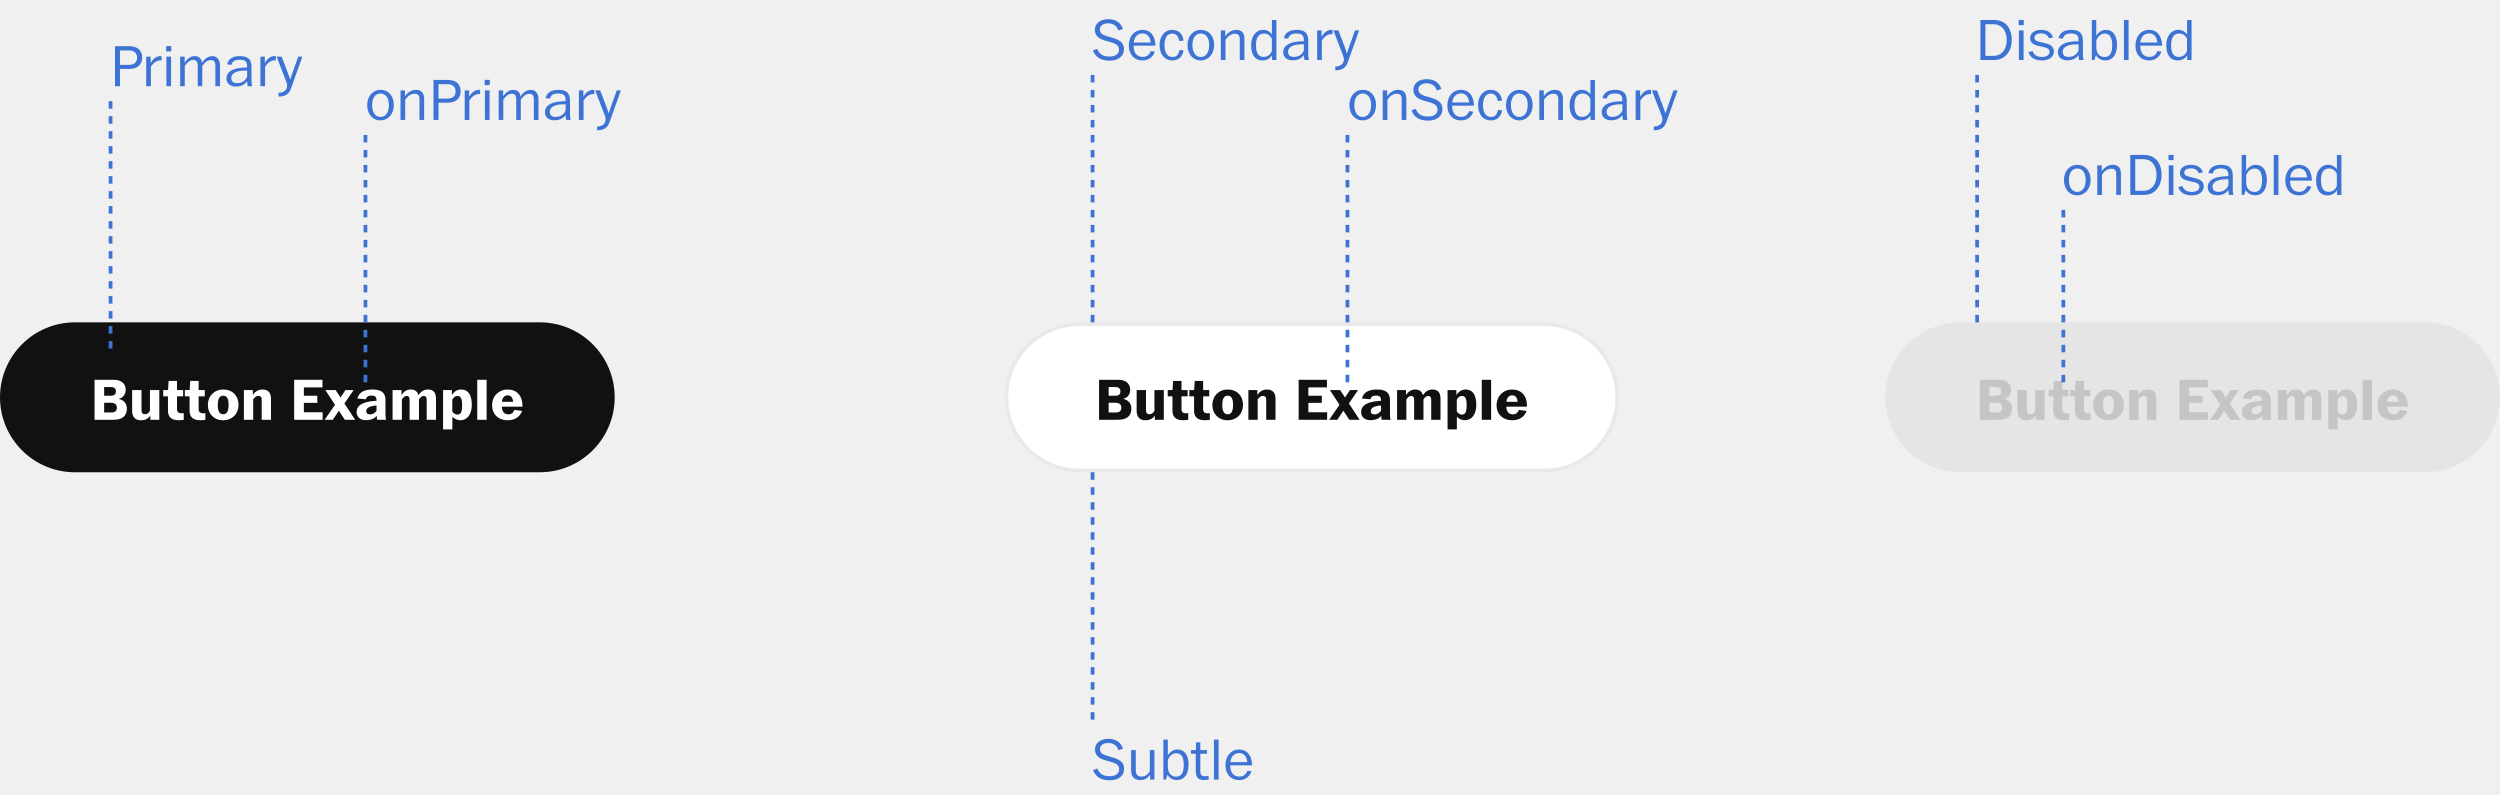
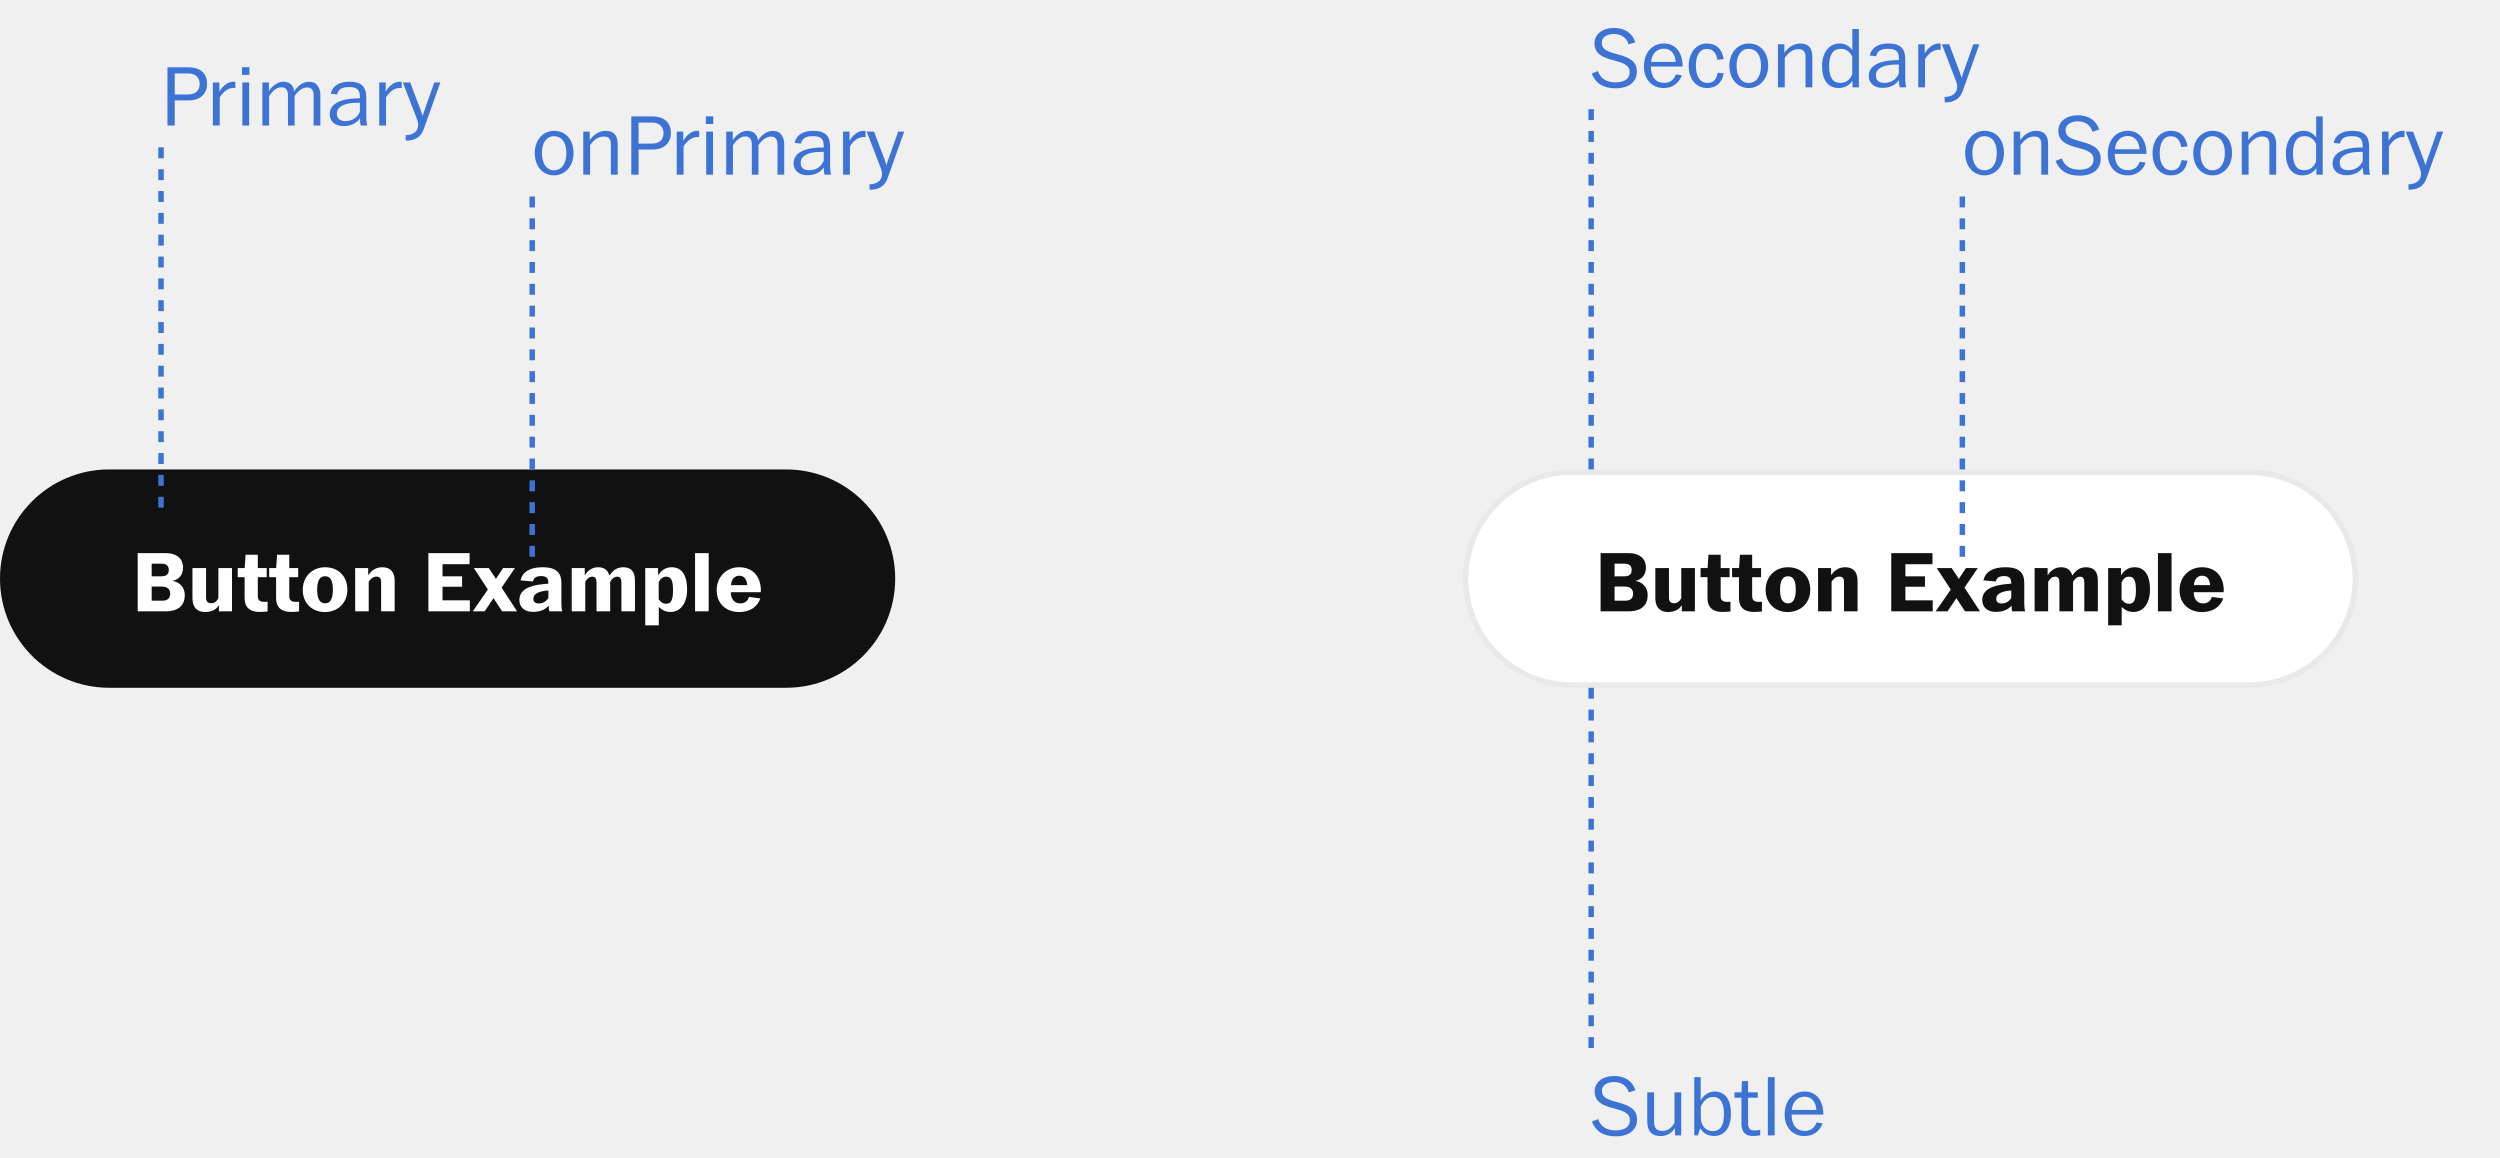
- <svg xmlns="http://www.w3.org/2000/svg" width="667" height="212" viewBox="0 0 667 212" fill="none">
-   <rect y="86" width="164" height="40" rx="20" fill="#111111" />
-   <path d="M25.228 112H30.252C32.844 112 33.852 110.784 33.852 109.008C33.852 107.584 32.908 106.624 31.612 106.432C32.924 106.112 33.532 105.2 33.532 103.936C33.532 102.464 32.476 101.328 30.348 101.328H25.228V112ZM27.788 103.264H29.564C30.492 103.264 30.924 103.68 30.924 104.416C30.924 105.216 30.46 105.584 29.532 105.584H27.788V103.264ZM27.788 107.456H29.612C30.7 107.456 31.18 107.984 31.18 108.752C31.18 109.52 30.78 110.048 29.74 110.048H27.788V107.456ZM37.576 112.128C38.712 112.128 39.576 111.712 40.12 110.864L40.104 112H42.504V104.064H40.008V109.584C39.752 110.112 39.32 110.512 38.728 110.512C38.072 110.512 37.752 110.224 37.752 109.472V104.064H35.256V109.6C35.256 111.36 36.216 112.128 37.576 112.128ZM47.581 112.112C48.077 112.112 48.637 112.064 49.021 112.016V110.24C48.685 110.272 48.381 110.272 48.077 110.24C47.485 110.16 47.229 109.808 47.229 109.184V105.744H48.861V104.064H47.229V101.632H44.989L44.829 104.064H43.549V105.744H44.813V109.584C44.813 111.264 45.773 112.112 47.581 112.112ZM53.347 112.112C53.843 112.112 54.403 112.064 54.787 112.016V110.24C54.451 110.272 54.147 110.272 53.843 110.24C53.251 110.16 52.995 109.808 52.995 109.184V105.744H54.627V104.064H52.995V101.632H50.755L50.595 104.064H49.315V105.744H50.579V109.584C50.579 111.264 51.539 112.112 53.347 112.112ZM59.496 112.128C61.976 112.128 63.64 110.368 63.64 108.048C63.64 105.584 62.008 103.92 59.544 103.92C57.192 103.92 55.464 105.632 55.464 108.096C55.464 110.416 57.128 112.128 59.496 112.128ZM59.576 110.528C58.584 110.528 58.104 109.744 58.104 108.016C58.104 106.336 58.616 105.568 59.56 105.568C60.536 105.568 60.984 106.352 60.984 108.016C60.984 109.76 60.488 110.528 59.576 110.528ZM67.549 112V106.56C67.869 106.08 68.301 105.632 68.957 105.632C69.565 105.632 69.821 106 69.821 106.496V112H72.301V106.416C72.301 104.896 71.645 103.92 70.013 103.92C68.669 103.92 67.917 104.72 67.453 105.376V104.064H65.069V112H67.549ZM86.078 112V109.984H81.07V107.488H84.654V105.584H81.07V103.36H86.03V101.328H78.478V112H86.078ZM88.788 112L90.132 110L90.42 109.584L90.676 110L92.004 112H94.74L91.892 107.648L94.34 104.064H92.164L91.092 105.696L90.852 106.064L90.628 105.696L89.54 104.064H86.804L89.38 108L86.612 112H88.788ZM97.598 112.096C99.006 112.096 99.838 111.68 100.526 110.976C100.526 111.424 100.558 111.84 100.654 112H103.022C102.878 111.696 102.846 110.912 102.846 110.448V106.784C102.846 105.072 102.078 103.92 99.406 103.92C97.07 103.92 95.742 104.736 95.358 106.32L97.63 106.528C97.79 105.856 98.238 105.536 99.166 105.536C100.03 105.536 100.398 105.92 100.446 106.544C100.446 106.608 100.462 106.848 100.462 106.928C100.126 106.944 99.806 106.976 99.502 107.008C96.734 107.28 95.15 108.16 95.15 109.92C95.15 111.264 96.126 112.096 97.598 112.096ZM98.718 110.56C98.094 110.56 97.71 110.288 97.71 109.696C97.71 108.944 98.398 108.48 99.614 108.272C99.87 108.224 100.158 108.192 100.462 108.176V109.568C100.126 110.08 99.534 110.56 98.718 110.56ZM107.221 112V106.592C107.557 106.048 107.909 105.648 108.517 105.648C109.077 105.648 109.285 106.032 109.285 106.768V112H111.781V106.592C112.037 106.16 112.437 105.648 113.061 105.648C113.637 105.648 113.845 106.016 113.845 106.768V112H116.325V106.4C116.325 105.92 116.277 105.472 116.133 105.12C115.845 104.336 115.205 103.92 114.133 103.92C112.837 103.92 112.117 104.752 111.637 105.44C111.365 104.4 110.645 103.92 109.573 103.92C108.309 103.92 107.573 104.72 107.125 105.392V104.064H104.741V112H107.221ZM122.85 112.112C124.578 112.112 125.874 110.656 125.874 108.016C125.874 105.168 124.77 103.92 123.058 103.92C121.714 103.92 121.058 104.688 120.562 105.392V104.064H118.21V114.56H120.69V111.2C121.234 111.68 121.81 112.112 122.85 112.112ZM122.018 110.608C121.314 110.608 120.962 110.144 120.674 109.808V106.656C120.978 106.032 121.41 105.648 122.034 105.648C122.914 105.648 123.298 106.24 123.298 108.128C123.298 110.096 122.85 110.608 122.018 110.608ZM129.831 112V101.328H127.335V112H129.831ZM135.405 112.128C137.453 112.128 138.765 111.136 139.293 109.632L137.229 109.36C136.941 110.144 136.429 110.544 135.629 110.544C134.653 110.544 133.917 109.92 133.885 108.496H139.373C139.389 108.32 139.389 108.192 139.389 108.016C139.325 105.552 137.869 103.92 135.389 103.92C133.181 103.92 131.293 105.584 131.293 108.144C131.293 110.56 133.021 112.128 135.405 112.128ZM133.917 107.2C133.981 106.112 134.621 105.472 135.421 105.472C136.349 105.472 136.813 106.128 136.893 107.2H133.917Z" fill="white" />
-   <rect x="268.5" y="86.5" width="163" height="39" rx="19.5" fill="white" />
+ <svg xmlns="http://www.w3.org/2000/svg" width="458" height="212" viewBox="0 0 458 212" fill="none">
+   <path d="M144 86H20C8.954 86 0 94.954 0 106C0 117.046 8.954 126 20 126H144C155.046 126 164 117.046 164 106C164 94.954 155.046 86 144 86Z" fill="#111111" />
+   <path d="M25.228 112H30.252C32.844 112 33.852 110.784 33.852 109.008C33.852 107.584 32.908 106.624 31.612 106.432C32.924 106.112 33.532 105.2 33.532 103.936C33.532 102.464 32.476 101.328 30.348 101.328H25.228V112ZM27.788 103.264H29.564C30.492 103.264 30.924 103.68 30.924 104.416C30.924 105.216 30.46 105.584 29.532 105.584H27.788V103.264ZM27.788 107.456H29.612C30.7 107.456 31.18 107.984 31.18 108.752C31.18 109.52 30.78 110.048 29.74 110.048H27.788V107.456ZM37.576 112.128C38.712 112.128 39.576 111.712 40.12 110.864L40.104 112H42.504V104.064H40.008V109.584C39.752 110.112 39.32 110.512 38.728 110.512C38.072 110.512 37.752 110.224 37.752 109.472V104.064H35.256V109.6C35.256 111.36 36.216 112.128 37.576 112.128ZM47.581 112.112C48.077 112.112 48.637 112.064 49.021 112.016V110.24C48.685 110.272 48.381 110.272 48.077 110.24C47.485 110.16 47.229 109.808 47.229 109.184V105.744H48.861V104.064H47.229V101.632H44.989L44.829 104.064H43.549V105.744H44.813V109.584C44.813 111.264 45.773 112.112 47.581 112.112ZM53.347 112.112C53.843 112.112 54.403 112.064 54.787 112.016V110.24C54.451 110.272 54.147 110.272 53.843 110.24C53.251 110.16 52.995 109.808 52.995 109.184V105.744H54.627V104.064H52.995V101.632H50.755L50.595 104.064H49.315V105.744H50.579V109.584C50.579 111.264 51.539 112.112 53.347 112.112ZM59.496 112.128C61.976 112.128 63.64 110.368 63.64 108.048C63.64 105.584 62.008 103.92 59.544 103.92C57.192 103.92 55.464 105.632 55.464 108.096C55.464 110.416 57.128 112.128 59.496 112.128ZM59.576 110.528C58.584 110.528 58.104 109.744 58.104 108.016C58.104 106.336 58.616 105.568 59.56 105.568C60.536 105.568 60.984 106.352 60.984 108.016C60.984 109.76 60.488 110.528 59.576 110.528ZM67.549 112V106.56C67.869 106.08 68.301 105.632 68.957 105.632C69.565 105.632 69.821 106 69.821 106.496V112H72.301V106.416C72.301 104.896 71.645 103.92 70.013 103.92C68.669 103.92 67.917 104.72 67.453 105.376V104.064H65.069V112H67.549ZM86.078 112V109.984H81.07V107.488H84.654V105.584H81.07V103.36H86.03V101.328H78.478V112H86.078ZM88.787 112L90.132 110L90.419 109.584L90.675 110L92.004 112H94.74L91.891 107.648L94.34 104.064H92.163L91.091 105.696L90.852 106.064L90.627 105.696L89.54 104.064H86.803L89.379 108L86.612 112H88.787ZM97.598 112.096C99.006 112.096 99.838 111.68 100.526 110.976C100.526 111.424 100.558 111.84 100.654 112H103.022C102.878 111.696 102.846 110.912 102.846 110.448V106.784C102.846 105.072 102.078 103.92 99.406 103.92C97.07 103.92 95.742 104.736 95.358 106.32L97.63 106.528C97.79 105.856 98.238 105.536 99.166 105.536C100.03 105.536 100.398 105.92 100.446 106.544C100.446 106.608 100.462 106.848 100.462 106.928C100.126 106.944 99.806 106.976 99.502 107.008C96.734 107.28 95.15 108.16 95.15 109.92C95.15 111.264 96.126 112.096 97.598 112.096ZM98.718 110.56C98.094 110.56 97.71 110.288 97.71 109.696C97.71 108.944 98.398 108.48 99.614 108.272C99.87 108.224 100.158 108.192 100.462 108.176V109.568C100.126 110.08 99.534 110.56 98.718 110.56ZM107.221 112V106.592C107.557 106.048 107.909 105.648 108.517 105.648C109.077 105.648 109.285 106.032 109.285 106.768V112H111.781V106.592C112.037 106.16 112.437 105.648 113.061 105.648C113.637 105.648 113.845 106.016 113.845 106.768V112H116.325V106.4C116.325 105.92 116.277 105.472 116.133 105.12C115.845 104.336 115.205 103.92 114.133 103.92C112.837 103.92 112.117 104.752 111.637 105.44C111.365 104.4 110.645 103.92 109.573 103.92C108.309 103.92 107.573 104.72 107.125 105.392V104.064H104.741V112H107.221ZM122.85 112.112C124.578 112.112 125.874 110.656 125.874 108.016C125.874 105.168 124.77 103.92 123.058 103.92C121.714 103.92 121.058 104.688 120.562 105.392V104.064H118.21V114.56H120.69V111.2C121.234 111.68 121.81 112.112 122.85 112.112ZM122.018 110.608C121.314 110.608 120.962 110.144 120.674 109.808V106.656C120.978 106.032 121.41 105.648 122.034 105.648C122.914 105.648 123.298 106.24 123.298 108.128C123.298 110.096 122.85 110.608 122.018 110.608ZM129.831 112V101.328H127.335V112H129.831ZM135.405 112.128C137.453 112.128 138.765 111.136 139.293 109.632L137.229 109.36C136.941 110.144 136.429 110.544 135.629 110.544C134.653 110.544 133.917 109.92 133.885 108.496H139.373C139.389 108.32 139.389 108.192 139.389 108.016C139.325 105.552 137.869 103.92 135.389 103.92C133.181 103.92 131.293 105.584 131.293 108.144C131.293 110.56 133.021 112.128 135.405 112.128ZM133.917 107.2C133.981 106.112 134.621 105.472 135.421 105.472C136.349 105.472 136.813 106.128 136.893 107.2H133.917Z" fill="white" />
+   <path d="M412 86.5H288C277.23 86.5 268.5 95.23 268.5 106C268.5 116.77 277.23 125.5 288 125.5H412C422.77 125.5 431.5 116.77 431.5 106C431.5 95.23 422.77 86.5 412 86.5Z" fill="white" />
  <path d="M293.228 112H298.252C300.844 112 301.852 110.784 301.852 109.008C301.852 107.584 300.908 106.624 299.612 106.432C300.924 106.112 301.532 105.2 301.532 103.936C301.532 102.464 300.476 101.328 298.348 101.328H293.228V112ZM295.788 103.264H297.564C298.492 103.264 298.924 103.68 298.924 104.416C298.924 105.216 298.46 105.584 297.532 105.584H295.788V103.264ZM295.788 107.456H297.612C298.7 107.456 299.18 107.984 299.18 108.752C299.18 109.52 298.78 110.048 297.74 110.048H295.788V107.456ZM305.576 112.128C306.712 112.128 307.576 111.712 308.12 110.864L308.104 112H310.504V104.064H308.008V109.584C307.752 110.112 307.32 110.512 306.728 110.512C306.072 110.512 305.752 110.224 305.752 109.472V104.064H303.256V109.6C303.256 111.36 304.216 112.128 305.576 112.128ZM315.581 112.112C316.077 112.112 316.637 112.064 317.021 112.016V110.24C316.685 110.272 316.381 110.272 316.077 110.24C315.485 110.16 315.229 109.808 315.229 109.184V105.744H316.861V104.064H315.229V101.632H312.989L312.829 104.064H311.549V105.744H312.813V109.584C312.813 111.264 313.773 112.112 315.581 112.112ZM321.347 112.112C321.843 112.112 322.403 112.064 322.787 112.016V110.24C322.451 110.272 322.147 110.272 321.843 110.24C321.251 110.16 320.995 109.808 320.995 109.184V105.744H322.627V104.064H320.995V101.632H318.755L318.595 104.064H317.315V105.744H318.579V109.584C318.579 111.264 319.539 112.112 321.347 112.112ZM327.496 112.128C329.976 112.128 331.64 110.368 331.64 108.048C331.64 105.584 330.008 103.92 327.544 103.92C325.192 103.92 323.464 105.632 323.464 108.096C323.464 110.416 325.128 112.128 327.496 112.128ZM327.576 110.528C326.584 110.528 326.104 109.744 326.104 108.016C326.104 106.336 326.616 105.568 327.56 105.568C328.536 105.568 328.984 106.352 328.984 108.016C328.984 109.76 328.488 110.528 327.576 110.528ZM335.549 112V106.56C335.869 106.08 336.301 105.632 336.957 105.632C337.565 105.632 337.821 106 337.821 106.496V112H340.301V106.416C340.301 104.896 339.645 103.92 338.013 103.92C336.669 103.92 335.917 104.72 335.453 105.376V104.064H333.069V112H335.549ZM354.078 112V109.984H349.07V107.488H352.654V105.584H349.07V103.36H354.03V101.328H346.478V112H354.078ZM356.788 112L358.132 110L358.42 109.584L358.676 110L360.004 112H362.74L359.892 107.648L362.34 104.064H360.164L359.092 105.696L358.852 106.064L358.628 105.696L357.54 104.064H354.804L357.38 108L354.612 112H356.788ZM365.598 112.096C367.006 112.096 367.838 111.68 368.526 110.976C368.526 111.424 368.558 111.84 368.654 112H371.022C370.878 111.696 370.846 110.912 370.846 110.448V106.784C370.846 105.072 370.078 103.92 367.406 103.92C365.07 103.92 363.742 104.736 363.358 106.32L365.63 106.528C365.79 105.856 366.238 105.536 367.166 105.536C368.03 105.536 368.398 105.92 368.446 106.544C368.446 106.608 368.462 106.848 368.462 106.928C368.126 106.944 367.806 106.976 367.502 107.008C364.734 107.28 363.15 108.16 363.15 109.92C363.15 111.264 364.126 112.096 365.598 112.096ZM366.718 110.56C366.094 110.56 365.71 110.288 365.71 109.696C365.71 108.944 366.398 108.48 367.614 108.272C367.87 108.224 368.158 108.192 368.462 108.176V109.568C368.126 110.08 367.534 110.56 366.718 110.56ZM375.221 112V106.592C375.557 106.048 375.909 105.648 376.517 105.648C377.077 105.648 377.285 106.032 377.285 106.768V112H379.781V106.592C380.037 106.16 380.437 105.648 381.061 105.648C381.637 105.648 381.845 106.016 381.845 106.768V112H384.325V106.4C384.325 105.92 384.277 105.472 384.133 105.12C383.845 104.336 383.205 103.92 382.133 103.92C380.837 103.92 380.117 104.752 379.637 105.44C379.365 104.4 378.645 103.92 377.573 103.92C376.309 103.92 375.573 104.72 375.125 105.392V104.064H372.741V112H375.221ZM390.85 112.112C392.578 112.112 393.874 110.656 393.874 108.016C393.874 105.168 392.77 103.92 391.058 103.92C389.714 103.92 389.058 104.688 388.562 105.392V104.064H386.21V114.56H388.69V111.2C389.234 111.68 389.81 112.112 390.85 112.112ZM390.018 110.608C389.314 110.608 388.962 110.144 388.674 109.808V106.656C388.978 106.032 389.41 105.648 390.034 105.648C390.914 105.648 391.298 106.24 391.298 108.128C391.298 110.096 390.85 110.608 390.018 110.608ZM397.831 112V101.328H395.335V112H397.831ZM403.405 112.128C405.453 112.128 406.765 111.136 407.293 109.632L405.229 109.36C404.941 110.144 404.429 110.544 403.629 110.544C402.653 110.544 401.917 109.92 401.885 108.496H407.373C407.389 108.32 407.389 108.192 407.389 108.016C407.325 105.552 405.869 103.92 403.389 103.92C401.181 103.92 399.293 105.584 399.293 108.144C399.293 110.56 401.021 112.128 403.405 112.128ZM401.917 107.2C401.981 106.112 402.621 105.472 403.421 105.472C404.349 105.472 404.813 106.128 404.893 107.2H401.917Z" fill="#111111" />
-   <rect x="268.5" y="86.5" width="163" height="39" rx="19.5" stroke="#E9E9E9" />
-   <rect x="503" y="86" width="164" height="40" rx="20" fill="black" fill-opacity="0.05" />
-   <path d="M528.228 112H533.252C535.844 112 536.852 110.784 536.852 109.008C536.852 107.584 535.908 106.624 534.612 106.432C535.924 106.112 536.532 105.2 536.532 103.936C536.532 102.464 535.476 101.328 533.348 101.328H528.228V112ZM530.788 103.264H532.564C533.492 103.264 533.924 103.68 533.924 104.416C533.924 105.216 533.46 105.584 532.532 105.584H530.788V103.264ZM530.788 107.456H532.612C533.7 107.456 534.18 107.984 534.18 108.752C534.18 109.52 533.78 110.048 532.74 110.048H530.788V107.456ZM540.576 112.128C541.712 112.128 542.576 111.712 543.12 110.864L543.104 112H545.504V104.064H543.008V109.584C542.752 110.112 542.32 110.512 541.728 110.512C541.072 110.512 540.752 110.224 540.752 109.472V104.064H538.256V109.6C538.256 111.36 539.216 112.128 540.576 112.128ZM550.581 112.112C551.077 112.112 551.637 112.064 552.021 112.016V110.24C551.685 110.272 551.381 110.272 551.077 110.24C550.485 110.16 550.229 109.808 550.229 109.184V105.744H551.861V104.064H550.229V101.632H547.989L547.829 104.064H546.549V105.744H547.813V109.584C547.813 111.264 548.773 112.112 550.581 112.112ZM556.347 112.112C556.843 112.112 557.403 112.064 557.787 112.016V110.24C557.451 110.272 557.147 110.272 556.843 110.24C556.251 110.16 555.995 109.808 555.995 109.184V105.744H557.627V104.064H555.995V101.632H553.755L553.595 104.064H552.315V105.744H553.579V109.584C553.579 111.264 554.539 112.112 556.347 112.112ZM562.496 112.128C564.976 112.128 566.64 110.368 566.64 108.048C566.64 105.584 565.008 103.92 562.544 103.92C560.192 103.92 558.464 105.632 558.464 108.096C558.464 110.416 560.128 112.128 562.496 112.128ZM562.576 110.528C561.584 110.528 561.104 109.744 561.104 108.016C561.104 106.336 561.616 105.568 562.56 105.568C563.536 105.568 563.984 106.352 563.984 108.016C563.984 109.76 563.488 110.528 562.576 110.528ZM570.549 112V106.56C570.869 106.08 571.301 105.632 571.957 105.632C572.565 105.632 572.821 106 572.821 106.496V112H575.301V106.416C575.301 104.896 574.645 103.92 573.013 103.92C571.669 103.92 570.917 104.72 570.453 105.376V104.064H568.069V112H570.549ZM589.078 112V109.984H584.07V107.488H587.654V105.584H584.07V103.36H589.03V101.328H581.478V112H589.078ZM591.788 112L593.132 110L593.42 109.584L593.676 110L595.004 112H597.74L594.892 107.648L597.34 104.064H595.164L594.092 105.696L593.852 106.064L593.628 105.696L592.54 104.064H589.804L592.38 108L589.612 112H591.788ZM600.598 112.096C602.006 112.096 602.838 111.68 603.526 110.976C603.526 111.424 603.558 111.84 603.654 112H606.022C605.878 111.696 605.846 110.912 605.846 110.448V106.784C605.846 105.072 605.078 103.92 602.406 103.92C600.07 103.92 598.742 104.736 598.358 106.32L600.63 106.528C600.79 105.856 601.238 105.536 602.166 105.536C603.03 105.536 603.398 105.92 603.446 106.544C603.446 106.608 603.462 106.848 603.462 106.928C603.126 106.944 602.806 106.976 602.502 107.008C599.734 107.28 598.15 108.16 598.15 109.92C598.15 111.264 599.126 112.096 600.598 112.096ZM601.718 110.56C601.094 110.56 600.71 110.288 600.71 109.696C600.71 108.944 601.398 108.48 602.614 108.272C602.87 108.224 603.158 108.192 603.462 108.176V109.568C603.126 110.08 602.534 110.56 601.718 110.56ZM610.221 112V106.592C610.557 106.048 610.909 105.648 611.517 105.648C612.077 105.648 612.285 106.032 612.285 106.768V112H614.781V106.592C615.037 106.16 615.437 105.648 616.061 105.648C616.637 105.648 616.845 106.016 616.845 106.768V112H619.325V106.4C619.325 105.92 619.277 105.472 619.133 105.12C618.845 104.336 618.205 103.92 617.133 103.92C615.837 103.92 615.117 104.752 614.637 105.44C614.365 104.4 613.645 103.92 612.573 103.92C611.309 103.92 610.573 104.72 610.125 105.392V104.064H607.741V112H610.221ZM625.85 112.112C627.578 112.112 628.874 110.656 628.874 108.016C628.874 105.168 627.77 103.92 626.058 103.92C624.714 103.92 624.058 104.688 623.562 105.392V104.064H621.21V114.56H623.69V111.2C624.234 111.68 624.81 112.112 625.85 112.112ZM625.018 110.608C624.314 110.608 623.962 110.144 623.674 109.808V106.656C623.978 106.032 624.41 105.648 625.034 105.648C625.914 105.648 626.298 106.24 626.298 108.128C626.298 110.096 625.85 110.608 625.018 110.608ZM632.831 112V101.328H630.335V112H632.831ZM638.405 112.128C640.453 112.128 641.765 111.136 642.293 109.632L640.229 109.36C639.941 110.144 639.429 110.544 638.629 110.544C637.653 110.544 636.917 109.92 636.885 108.496H642.373C642.389 108.32 642.389 108.192 642.389 108.016C642.325 105.552 640.869 103.92 638.389 103.92C636.181 103.92 634.293 105.584 634.293 108.144C634.293 110.56 636.021 112.128 638.405 112.128ZM636.917 107.2C636.981 106.112 637.621 105.472 638.421 105.472C639.349 105.472 639.813 106.128 639.893 107.2H636.917Z" fill="#666666" fill-opacity="0.25" />
-   <path d="M32.008 23V18.392H34.6C36.648 18.392 37.928 17.208 37.928 15.368C37.928 13.48 36.776 12.328 34.456 12.328H30.68V23H32.008ZM32.008 13.464H34.568C35.784 13.464 36.584 14.216 36.584 15.416C36.584 16.6 35.784 17.304 34.472 17.304H32.008V13.464ZM40.253 23V17.848C40.909 16.744 41.837 16.104 42.765 16.104C42.861 16.104 43.021 16.104 43.117 16.12V14.984C42.989 14.968 42.893 14.968 42.749 14.968C41.629 14.968 40.701 15.88 40.189 16.808V15.112H39.005V23H40.253ZM45.692 13.72V12.312H44.332V13.72H45.692ZM45.644 23V15.112H44.396V23H45.644ZM49.299 23V17.592C50.019 16.584 50.675 15.992 51.587 15.992C52.355 15.992 52.755 16.52 52.755 17.464V23H53.971V17.608C54.467 16.824 55.283 16.024 56.259 16.024C57.027 16.024 57.459 16.456 57.459 17.48V23H58.691V17.4C58.691 16.76 58.531 16.248 58.291 15.88C57.971 15.288 57.427 14.984 56.611 14.984C55.363 14.984 54.435 15.88 53.891 16.744C53.795 15.624 53.059 14.968 51.907 14.968C50.771 14.968 49.731 15.912 49.267 16.696V15.112H48.067V23H49.299ZM62.924 23.096C64.396 23.096 65.324 22.536 65.948 21.672C65.932 22.072 65.996 22.728 66.092 23H67.276C67.148 22.504 67.1 21.96 67.1 21.464V17.88C67.1 15.896 66.236 14.968 63.996 14.968C62.124 14.968 60.892 15.736 60.604 17.176L61.756 17.304C62.012 16.296 62.684 15.944 63.964 15.944C65.292 15.944 65.804 16.408 65.9 17.272C65.932 17.464 65.932 17.736 65.932 18.008C65.308 18.024 64.78 18.024 64.14 18.104C61.98 18.36 60.412 19.208 60.412 20.92C60.412 22.36 61.532 23.096 62.924 23.096ZM63.292 22.184C62.236 22.184 61.708 21.704 61.708 20.792C61.708 19.8 62.588 19.112 64.3 18.888C64.796 18.824 65.372 18.824 65.932 18.824V20.456C65.596 21.272 64.796 22.184 63.292 22.184ZM70.721 23V17.848C71.377 16.744 72.305 16.104 73.233 16.104C73.329 16.104 73.489 16.104 73.585 16.12V14.984C73.457 14.968 73.361 14.968 73.217 14.968C72.097 14.968 71.169 15.88 70.657 16.808V15.112H69.473V23H70.721ZM74.333 25.768C76.269 25.768 77.181 24.952 77.661 23.56L80.669 15.112H79.565L77.741 20.264L77.421 21.272L77.101 20.264L75.149 15.112H73.805L76.397 21.848C77.069 23.608 76.061 24.76 74.301 24.76L74.333 25.768Z" fill="#3D73D5" />
-   <line x1="29.5" y1="27" x2="29.5" y2="93" stroke="#3D73D5" stroke-dasharray="2 2" />
+   <path d="M412 86.5H288C277.23 86.5 268.5 95.23 268.5 106C268.5 116.77 277.23 125.5 288 125.5H412C422.77 125.5 431.5 116.77 431.5 106C431.5 95.23 422.77 86.5 412 86.5Z" stroke="#E9E9E9" />
+   <path d="M32.008 23V18.392H34.6C36.648 18.392 37.928 17.208 37.928 15.368C37.928 13.48 36.776 12.328 34.456 12.328H30.68V23H32.008ZM32.008 13.464H34.568C35.784 13.464 36.584 14.216 36.584 15.416C36.584 16.6 35.784 17.304 34.472 17.304H32.008V13.464ZM40.253 23V17.848C40.909 16.744 41.837 16.104 42.765 16.104C42.861 16.104 43.021 16.104 43.117 16.12V14.984C42.989 14.968 42.893 14.968 42.749 14.968C41.629 14.968 40.701 15.88 40.189 16.808V15.112H39.005V23H40.253ZM45.692 13.72V12.312H44.332V13.72H45.692ZM45.644 23V15.112H44.396V23H45.644ZM49.299 23V17.592C50.019 16.584 50.675 15.992 51.587 15.992C52.355 15.992 52.755 16.52 52.755 17.464V23H53.971V17.608C54.467 16.824 55.283 16.024 56.259 16.024C57.027 16.024 57.459 16.456 57.459 17.48V23H58.691V17.4C58.691 16.76 58.531 16.248 58.291 15.88C57.971 15.288 57.427 14.984 56.611 14.984C55.363 14.984 54.435 15.88 53.891 16.744C53.795 15.624 53.059 14.968 51.907 14.968C50.771 14.968 49.731 15.912 49.267 16.696V15.112H48.067V23H49.299ZM62.924 23.096C64.396 23.096 65.324 22.536 65.948 21.672C65.932 22.072 65.996 22.728 66.092 23H67.276C67.148 22.504 67.1 21.96 67.1 21.464V17.88C67.1 15.896 66.236 14.968 63.996 14.968C62.124 14.968 60.892 15.736 60.604 17.176L61.756 17.304C62.012 16.296 62.684 15.944 63.964 15.944C65.292 15.944 65.804 16.408 65.9 17.272C65.932 17.464 65.932 17.736 65.932 18.008C65.308 18.024 64.78 18.024 64.14 18.104C61.98 18.36 60.412 19.208 60.412 20.92C60.412 22.36 61.532 23.096 62.924 23.096ZM63.292 22.184C62.236 22.184 61.708 21.704 61.708 20.792C61.708 19.8 62.588 19.112 64.3 18.888C64.796 18.824 65.372 18.824 65.932 18.824V20.456C65.596 21.272 64.796 22.184 63.292 22.184ZM70.722 23V17.848C71.377 16.744 72.305 16.104 73.234 16.104C73.329 16.104 73.49 16.104 73.585 16.12V14.984C73.457 14.968 73.362 14.968 73.218 14.968C72.097 14.968 71.169 15.88 70.657 16.808V15.112H69.474V23H70.722ZM74.334 25.768C76.269 25.768 77.181 24.952 77.662 23.56L80.669 15.112H79.566L77.742 20.264L77.421 21.272L77.102 20.264L75.15 15.112H73.805L76.397 21.848C77.07 23.608 76.061 24.76 74.302 24.76L74.334 25.768Z" fill="#3D73D5" />
+   <path d="M29.5 27V93" stroke="#3D73D5" stroke-dasharray="2 2" />
  <path d="M295.998 16.176C298.43 16.176 299.87 14.992 299.87 13.104C299.87 11.312 298.654 10.56 296.414 9.968C294.222 9.392 293.438 8.992 293.438 7.808C293.438 6.896 294.318 6.224 295.662 6.224C297.006 6.224 298.03 6.928 298.35 8.128L299.582 7.744C299.07 6.08 297.678 5.12 295.678 5.12C293.614 5.12 292.11 6.224 292.11 7.952C292.11 9.84 293.598 10.544 295.566 11.04C297.326 11.504 298.558 11.888 298.558 13.216C298.558 14.432 297.582 15.088 296.014 15.088C294.142 15.088 293.23 14.32 292.734 13.024L291.598 13.472C292.302 15.248 293.678 16.176 295.998 16.176ZM304.786 16.128C306.355 16.128 307.571 15.312 308.115 13.792L307.027 13.632C306.579 14.8 305.763 15.184 304.899 15.184C303.363 15.184 302.467 14.176 302.435 12.192H308.259C308.243 12.016 308.259 11.84 308.243 11.664C308.083 9.472 306.883 7.968 304.819 7.968C302.787 7.968 301.171 9.52 301.171 12.192C301.171 14.544 302.627 16.128 304.786 16.128ZM302.483 11.344C302.579 9.856 303.555 8.912 304.819 8.912C306.083 8.912 306.867 9.824 306.995 11.344H302.483ZM312.765 16.128C314.333 16.128 315.501 15.216 315.773 13.44L314.685 13.328C314.445 14.64 313.837 15.2 312.797 15.2C311.613 15.2 310.685 14.224 310.685 12.048C310.685 10.08 311.453 8.96 312.717 8.96C313.805 8.96 314.429 9.664 314.621 10.96L315.789 10.816C315.437 8.88 314.381 7.968 312.701 7.968C310.701 7.968 309.373 9.728 309.373 12.016C309.373 14.656 310.829 16.128 312.765 16.128ZM320.362 16.128C322.314 16.128 323.93 14.512 323.93 12.032C323.93 9.6 322.522 7.968 320.362 7.968C318.426 7.968 316.826 9.552 316.826 12.016C316.826 14.512 318.33 16.128 320.362 16.128ZM320.346 15.2C319.018 15.2 318.138 14.016 318.138 12.032C318.138 10 319.098 8.944 320.346 8.944C321.658 8.944 322.618 9.968 322.618 12.016C322.618 14.144 321.642 15.2 320.346 15.2ZM326.964 16V10.592C327.62 9.648 328.452 9.008 329.46 9.008C330.356 9.008 330.772 9.456 330.772 10.4V16H332.02V10.416C332.02 8.8 331.3 7.968 329.828 7.968C328.42 7.968 327.444 8.896 326.9 9.68V8.112H325.716V16H326.964ZM336.804 16.128C337.956 16.128 338.756 15.664 339.38 14.8V16H340.548V5.328H339.348V9.184C338.98 8.656 338.228 7.968 337.028 7.968C335.012 7.968 333.796 9.744 333.796 12.08C333.796 14.656 334.9 16.128 336.804 16.128ZM337.14 15.184C335.828 15.184 335.092 14.272 335.092 12.08C335.092 10.064 335.796 8.944 337.22 8.944C338.388 8.944 338.932 9.616 339.332 10.368V13.584C338.996 14.464 338.324 15.184 337.14 15.184ZM344.869 16.096C346.341 16.096 347.269 15.536 347.893 14.672C347.877 15.072 347.941 15.728 348.037 16H349.221C349.093 15.504 349.045 14.96 349.045 14.464V10.88C349.045 8.896 348.181 7.968 345.941 7.968C344.069 7.968 342.837 8.736 342.549 10.176L343.701 10.304C343.957 9.296 344.629 8.944 345.909 8.944C347.237 8.944 347.749 9.408 347.845 10.272C347.877 10.464 347.877 10.736 347.877 11.008C347.253 11.024 346.725 11.024 346.085 11.104C343.925 11.36 342.357 12.208 342.357 13.92C342.357 15.36 343.477 16.096 344.869 16.096ZM345.237 15.184C344.181 15.184 343.653 14.704 343.653 13.792C343.653 12.8 344.533 12.112 346.245 11.888C346.741 11.824 347.317 11.824 347.877 11.824V13.456C347.541 14.272 346.741 15.184 345.237 15.184ZM352.667 16V10.848C353.323 9.744 354.251 9.104 355.179 9.104C355.275 9.104 355.435 9.104 355.531 9.12V7.984C355.403 7.968 355.307 7.968 355.163 7.968C354.043 7.968 353.115 8.88 352.603 9.808V8.112H351.419V16H352.667ZM356.279 18.768C358.215 18.768 359.127 17.952 359.607 16.56L362.615 8.112H361.511L359.687 13.264L359.367 14.272L359.047 13.264L357.095 8.112H355.751L358.343 14.848C359.015 16.608 358.007 17.76 356.247 17.76L356.279 18.768Z" fill="#3D73D5" />
-   <line x1="291.5" y1="20" x2="291.5" y2="86" stroke="#3D73D5" stroke-dasharray="2 2" />
-   <line x1="291.5" y1="126" x2="291.5" y2="192" stroke="#3D73D5" stroke-dasharray="2 2" />
+   <path d="M291.5 20V86" stroke="#3D73D5" stroke-dasharray="2 2" />
+   <path d="M291.5 126V192" stroke="#3D73D5" stroke-dasharray="2 2" />
  <path d="M296.03 208.176C298.462 208.176 299.902 206.992 299.902 205.104C299.902 203.312 298.686 202.56 296.446 201.968C294.254 201.392 293.47 200.992 293.47 199.808C293.47 198.896 294.35 198.224 295.694 198.224C297.038 198.224 298.062 198.928 298.382 200.128L299.614 199.744C299.102 198.08 297.71 197.12 295.71 197.12C293.646 197.12 292.142 198.224 292.142 199.952C292.142 201.84 293.63 202.544 295.598 203.04C297.358 203.504 298.59 203.888 298.59 205.216C298.59 206.432 297.614 207.088 296.046 207.088C294.174 207.088 293.262 206.32 292.766 205.024L291.63 205.472C292.334 207.248 293.71 208.176 296.03 208.176ZM304.209 208.128C305.265 208.128 306.225 207.664 306.849 206.656V208H308.001V200.112H306.769V205.712C306.241 206.672 305.473 207.184 304.593 207.184C303.489 207.184 303.025 206.688 303.025 205.44V200.112H301.777V205.408C301.777 207.392 302.785 208.128 304.209 208.128ZM314.02 208.112C315.812 208.112 317.108 206.752 317.108 204.032C317.108 201.392 316.004 199.968 314.116 199.968C312.98 199.968 311.972 200.752 311.572 201.616V197.328H310.388V208H311.076L311.476 206.688C311.988 207.584 312.836 208.112 314.02 208.112ZM313.78 207.216C312.516 207.216 311.588 206.272 311.588 204.624V202.72C312.02 201.808 312.676 200.96 313.828 200.96C315.156 200.96 315.828 202 315.828 204.064C315.828 206.272 315.124 207.216 313.78 207.216ZM321.127 208.112C321.559 208.112 322.039 208.064 322.471 207.984V207.008C322.183 207.056 321.719 207.104 321.351 207.104C320.679 207.088 320.247 206.72 320.247 205.888V201.104H322.023V200.112H320.247V198.048H319.111L319.047 200.112H317.751V201.104H319.031V205.824C319.031 207.456 319.799 208.112 321.127 208.112ZM325.121 208V197.328H323.873V208H325.121ZM330.568 208.128C332.136 208.128 333.352 207.312 333.896 205.792L332.808 205.632C332.36 206.8 331.544 207.184 330.68 207.184C329.144 207.184 328.248 206.176 328.216 204.192H334.04C334.024 204.016 334.04 203.84 334.024 203.664C333.864 201.472 332.664 199.968 330.6 199.968C328.568 199.968 326.952 201.52 326.952 204.192C326.952 206.544 328.408 208.128 330.568 208.128ZM328.264 203.344C328.36 201.856 329.336 200.912 330.6 200.912C331.864 200.912 332.648 201.824 332.776 203.344H328.264Z" fill="#3D73D5" />
  <path d="M101.503 32.128C103.455 32.128 105.071 30.512 105.071 28.032C105.071 25.6 103.663 23.968 101.503 23.968C99.567 23.968 97.967 25.552 97.967 28.016C97.967 30.512 99.471 32.128 101.503 32.128ZM101.487 31.2C100.159 31.2 99.279 30.016 99.279 28.032C99.279 26 100.239 24.944 101.487 24.944C102.799 24.944 103.759 25.968 103.759 28.016C103.759 30.144 102.783 31.2 101.487 31.2ZM108.104 32V26.592C108.76 25.648 109.592 25.008 110.6 25.008C111.496 25.008 111.912 25.456 111.912 26.4V32H113.16V26.416C113.16 24.8 112.44 23.968 110.968 23.968C109.56 23.968 108.584 24.896 108.04 25.68V24.112H106.856V32H108.104ZM116.984 32V27.392H119.576C121.624 27.392 122.904 26.208 122.904 24.368C122.904 22.48 121.752 21.328 119.432 21.328H115.656V32H116.984ZM116.984 22.464H119.544C120.76 22.464 121.56 23.216 121.56 24.416C121.56 25.6 120.76 26.304 119.448 26.304H116.984V22.464ZM125.229 32V26.848C125.885 25.744 126.813 25.104 127.741 25.104C127.837 25.104 127.997 25.104 128.093 25.12V23.984C127.965 23.968 127.869 23.968 127.725 23.968C126.605 23.968 125.677 24.88 125.165 25.808V24.112H123.981V32H125.229ZM130.669 22.72V21.312H129.309V22.72H130.669ZM130.621 32V24.112H129.373V32H130.621ZM134.276 32V26.592C134.996 25.584 135.652 24.992 136.564 24.992C137.332 24.992 137.732 25.52 137.732 26.464V32H138.948V26.608C139.444 25.824 140.26 25.024 141.236 25.024C142.004 25.024 142.436 25.456 142.436 26.48V32H143.668V26.4C143.668 25.76 143.508 25.248 143.268 24.88C142.948 24.288 142.404 23.984 141.588 23.984C140.34 23.984 139.412 24.88 138.868 25.744C138.772 24.624 138.036 23.968 136.884 23.968C135.748 23.968 134.708 24.912 134.244 25.696V24.112H133.044V32H134.276ZM147.901 32.096C149.373 32.096 150.301 31.536 150.925 30.672C150.909 31.072 150.973 31.728 151.069 32H152.253C152.125 31.504 152.077 30.96 152.077 30.464V26.88C152.077 24.896 151.213 23.968 148.973 23.968C147.101 23.968 145.868 24.736 145.581 26.176L146.733 26.304C146.989 25.296 147.661 24.944 148.941 24.944C150.269 24.944 150.781 25.408 150.877 26.272C150.909 26.464 150.909 26.736 150.909 27.008C150.285 27.024 149.757 27.024 149.117 27.104C146.957 27.36 145.389 28.208 145.389 29.92C145.389 31.36 146.509 32.096 147.901 32.096ZM148.269 31.184C147.213 31.184 146.685 30.704 146.685 29.792C146.685 28.8 147.565 28.112 149.277 27.888C149.773 27.824 150.349 27.824 150.909 27.824V29.456C150.573 30.272 149.773 31.184 148.269 31.184ZM155.698 32V26.848C156.354 25.744 157.282 25.104 158.21 25.104C158.306 25.104 158.466 25.104 158.562 25.12V23.984C158.434 23.968 158.338 23.968 158.194 23.968C157.074 23.968 156.146 24.88 155.634 25.808V24.112H154.45V32H155.698ZM159.31 34.768C161.246 34.768 162.158 33.952 162.638 32.56L165.646 24.112H164.542L162.718 29.264L162.398 30.272L162.078 29.264L160.126 24.112H158.782L161.374 30.848C162.046 32.608 161.038 33.76 159.278 33.76L159.31 34.768Z" fill="#3D73D5" />
-   <line x1="97.5" y1="36" x2="97.5" y2="102" stroke="#3D73D5" stroke-dasharray="2 2" />
+   <path d="M97.5 36V102" stroke="#3D73D5" stroke-dasharray="2 2" />
  <path d="M363.558 32.128C365.51 32.128 367.126 30.512 367.126 28.032C367.126 25.6 365.718 23.968 363.558 23.968C361.622 23.968 360.022 25.552 360.022 28.016C360.022 30.512 361.526 32.128 363.558 32.128ZM363.542 31.2C362.214 31.2 361.334 30.016 361.334 28.032C361.334 26 362.294 24.944 363.542 24.944C364.854 24.944 365.814 25.968 365.814 28.016C365.814 30.144 364.838 31.2 363.542 31.2ZM370.159 32V26.592C370.815 25.648 371.647 25.008 372.655 25.008C373.551 25.008 373.967 25.456 373.967 26.4V32H375.215V26.416C375.215 24.8 374.495 23.968 373.023 23.968C371.615 23.968 370.639 24.896 370.095 25.68V24.112H368.911V32H370.159ZM380.975 32.176C383.407 32.176 384.847 30.992 384.847 29.104C384.847 27.312 383.631 26.56 381.391 25.968C379.199 25.392 378.415 24.992 378.415 23.808C378.415 22.896 379.295 22.224 380.639 22.224C381.983 22.224 383.007 22.928 383.327 24.128L384.559 23.744C384.047 22.08 382.655 21.12 380.655 21.12C378.591 21.12 377.087 22.224 377.087 23.952C377.087 25.84 378.575 26.544 380.543 27.04C382.303 27.504 383.535 27.888 383.535 29.216C383.535 30.432 382.559 31.088 380.991 31.088C379.119 31.088 378.207 30.32 377.711 29.024L376.575 29.472C377.279 31.248 378.655 32.176 380.975 32.176ZM389.763 32.128C391.331 32.128 392.547 31.312 393.091 29.792L392.003 29.632C391.555 30.8 390.739 31.184 389.875 31.184C388.339 31.184 387.443 30.176 387.411 28.192H393.235C393.219 28.016 393.235 27.84 393.219 27.664C393.059 25.472 391.859 23.968 389.795 23.968C387.763 23.968 386.147 25.52 386.147 28.192C386.147 30.544 387.603 32.128 389.763 32.128ZM387.459 27.344C387.555 25.856 388.531 24.912 389.795 24.912C391.059 24.912 391.843 25.824 391.971 27.344H387.459ZM397.742 32.128C399.31 32.128 400.478 31.216 400.75 29.44L399.662 29.328C399.422 30.64 398.814 31.2 397.774 31.2C396.59 31.2 395.662 30.224 395.662 28.048C395.662 26.08 396.43 24.96 397.694 24.96C398.782 24.96 399.406 25.664 399.598 26.96L400.766 26.816C400.414 24.88 399.358 23.968 397.678 23.968C395.678 23.968 394.35 25.728 394.35 28.016C394.35 30.656 395.806 32.128 397.742 32.128ZM405.339 32.128C407.291 32.128 408.907 30.512 408.907 28.032C408.907 25.6 407.499 23.968 405.339 23.968C403.403 23.968 401.803 25.552 401.803 28.016C401.803 30.512 403.307 32.128 405.339 32.128ZM405.323 31.2C403.995 31.2 403.115 30.016 403.115 28.032C403.115 26 404.075 24.944 405.323 24.944C406.635 24.944 407.595 25.968 407.595 28.016C407.595 30.144 406.619 31.2 405.323 31.2ZM411.94 32V26.592C412.596 25.648 413.428 25.008 414.436 25.008C415.332 25.008 415.748 25.456 415.748 26.4V32H416.996V26.416C416.996 24.8 416.276 23.968 414.804 23.968C413.396 23.968 412.42 24.896 411.876 25.68V24.112H410.692V32H411.94ZM421.78 32.128C422.932 32.128 423.732 31.664 424.356 30.8V32H425.524V21.328H424.324V25.184C423.956 24.656 423.204 23.968 422.004 23.968C419.988 23.968 418.772 25.744 418.772 28.08C418.772 30.656 419.876 32.128 421.78 32.128ZM422.116 31.184C420.804 31.184 420.068 30.272 420.068 28.08C420.068 26.064 420.772 24.944 422.196 24.944C423.364 24.944 423.908 25.616 424.308 26.368V29.584C423.972 30.464 423.3 31.184 422.116 31.184ZM429.846 32.096C431.318 32.096 432.246 31.536 432.87 30.672C432.854 31.072 432.918 31.728 433.014 32H434.198C434.07 31.504 434.022 30.96 434.022 30.464V26.88C434.022 24.896 433.158 23.968 430.918 23.968C429.046 23.968 427.814 24.736 427.526 26.176L428.678 26.304C428.934 25.296 429.606 24.944 430.886 24.944C432.214 24.944 432.726 25.408 432.822 26.272C432.854 26.464 432.854 26.736 432.854 27.008C432.23 27.024 431.702 27.024 431.062 27.104C428.902 27.36 427.334 28.208 427.334 29.92C427.334 31.36 428.454 32.096 429.846 32.096ZM430.214 31.184C429.158 31.184 428.63 30.704 428.63 29.792C428.63 28.8 429.51 28.112 431.222 27.888C431.718 27.824 432.294 27.824 432.854 27.824V29.456C432.518 30.272 431.718 31.184 430.214 31.184ZM437.643 32V26.848C438.299 25.744 439.227 25.104 440.155 25.104C440.251 25.104 440.411 25.104 440.507 25.12V23.984C440.379 23.968 440.283 23.968 440.139 23.968C439.019 23.968 438.091 24.88 437.579 25.808V24.112H436.395V32H437.643ZM441.255 34.768C443.191 34.768 444.103 33.952 444.583 32.56L447.591 24.112H446.487L444.663 29.264L444.343 30.272L444.023 29.264L442.071 24.112H440.727L443.319 30.848C443.991 32.608 442.983 33.76 441.223 33.76L441.255 34.768Z" fill="#3D73D5" />
-   <line x1="359.5" y1="36" x2="359.5" y2="102" stroke="#3D73D5" stroke-dasharray="2 2" />
-   <path d="M528.383 16H532.143C534.927 16 536.735 13.68 536.735 10.64C536.735 8.912 536.207 7.376 535.151 6.432C534.351 5.696 533.247 5.328 531.967 5.328H528.383V16ZM529.711 6.464H531.887C533.983 6.464 535.391 8.08 535.391 10.672C535.391 13.344 533.935 14.912 531.887 14.912H529.711V6.464ZM539.942 6.72V5.312H538.582V6.72H539.942ZM539.894 16V8.112H538.646V16H539.894ZM544.813 16.128C546.733 16.128 547.981 15.152 547.981 13.696C547.981 12.128 546.605 11.68 544.989 11.36C543.725 11.088 542.781 10.928 542.781 10.064C542.781 9.344 543.501 8.912 544.557 8.912C545.629 8.912 546.349 9.392 546.653 10.224L547.757 9.984C547.357 8.752 546.333 7.968 544.557 7.968C542.797 7.968 541.629 8.848 541.629 10.144C541.629 11.696 542.989 12.112 544.605 12.416C545.773 12.672 546.829 12.864 546.829 13.808C546.829 14.64 546.061 15.2 544.813 15.2C543.453 15.2 542.573 14.576 542.317 13.648L541.197 13.872C541.581 15.312 542.813 16.128 544.813 16.128ZM551.549 16.096C553.021 16.096 553.949 15.536 554.573 14.672C554.557 15.072 554.621 15.728 554.717 16H555.901C555.773 15.504 555.725 14.96 555.725 14.464V10.88C555.725 8.896 554.861 7.968 552.621 7.968C550.749 7.968 549.517 8.736 549.229 10.176L550.381 10.304C550.637 9.296 551.309 8.944 552.589 8.944C553.917 8.944 554.429 9.408 554.525 10.272C554.557 10.464 554.557 10.736 554.557 11.008C553.933 11.024 553.405 11.024 552.765 11.104C550.605 11.36 549.037 12.208 549.037 13.92C549.037 15.36 550.157 16.096 551.549 16.096ZM551.917 15.184C550.861 15.184 550.333 14.704 550.333 13.792C550.333 12.8 551.213 12.112 552.925 11.888C553.421 11.824 553.997 11.824 554.557 11.824V13.456C554.221 14.272 553.421 15.184 551.917 15.184ZM561.73 16.112C563.522 16.112 564.818 14.752 564.818 12.032C564.818 9.392 563.714 7.968 561.826 7.968C560.69 7.968 559.682 8.752 559.282 9.616V5.328H558.098V16H558.786L559.186 14.688C559.698 15.584 560.546 16.112 561.73 16.112ZM561.49 15.216C560.226 15.216 559.298 14.272 559.298 12.624V10.72C559.73 9.808 560.386 8.96 561.538 8.96C562.866 8.96 563.538 10 563.538 12.064C563.538 14.272 562.834 15.216 561.49 15.216ZM567.91 16V5.328H566.662V16H567.91ZM573.357 16.128C574.925 16.128 576.141 15.312 576.685 13.792L575.597 13.632C575.149 14.8 574.333 15.184 573.469 15.184C571.933 15.184 571.037 14.176 571.005 12.192H576.829C576.813 12.016 576.829 11.84 576.813 11.664C576.653 9.472 575.453 7.968 573.389 7.968C571.357 7.968 569.741 9.52 569.741 12.192C569.741 14.544 571.197 16.128 573.357 16.128ZM571.053 11.344C571.149 9.856 572.125 8.912 573.389 8.912C574.653 8.912 575.437 9.824 575.565 11.344H571.053ZM580.968 16.128C582.12 16.128 582.92 15.664 583.544 14.8V16H584.712V5.328H583.512V9.184C583.144 8.656 582.392 7.968 581.192 7.968C579.176 7.968 577.96 9.744 577.96 12.08C577.96 14.656 579.064 16.128 580.968 16.128ZM581.304 15.184C579.992 15.184 579.256 14.272 579.256 12.08C579.256 10.064 579.96 8.944 581.384 8.944C582.552 8.944 583.096 9.616 583.496 10.368V13.584C583.16 14.464 582.488 15.184 581.304 15.184Z" fill="#3D73D5" />
-   <line x1="527.5" y1="20" x2="527.5" y2="86" stroke="#3D73D5" stroke-dasharray="2 2" />
-   <path d="M554.206 52.128C556.158 52.128 557.774 50.512 557.774 48.032C557.774 45.6 556.366 43.968 554.206 43.968C552.27 43.968 550.67 45.552 550.67 48.016C550.67 50.512 552.174 52.128 554.206 52.128ZM554.19 51.2C552.862 51.2 551.982 50.016 551.982 48.032C551.982 46 552.942 44.944 554.19 44.944C555.502 44.944 556.462 45.968 556.462 48.016C556.462 50.144 555.486 51.2 554.19 51.2ZM560.807 52V46.592C561.463 45.648 562.295 45.008 563.303 45.008C564.199 45.008 564.615 45.456 564.615 46.4V52H565.863V46.416C565.863 44.8 565.143 43.968 563.671 43.968C562.263 43.968 561.287 44.896 560.743 45.68V44.112H559.559V52H560.807ZM568.359 52H572.119C574.903 52 576.711 49.68 576.711 46.64C576.711 44.912 576.183 43.376 575.127 42.432C574.327 41.696 573.223 41.328 571.943 41.328H568.359V52ZM569.687 42.464H571.863C573.959 42.464 575.367 44.08 575.367 46.672C575.367 49.344 573.911 50.912 571.863 50.912H569.687V42.464ZM579.919 42.72V41.312H578.559V42.72H579.919ZM579.871 52V44.112H578.623V52H579.871ZM584.79 52.128C586.71 52.128 587.958 51.152 587.958 49.696C587.958 48.128 586.582 47.68 584.966 47.36C583.702 47.088 582.758 46.928 582.758 46.064C582.758 45.344 583.478 44.912 584.534 44.912C585.606 44.912 586.326 45.392 586.63 46.224L587.734 45.984C587.334 44.752 586.31 43.968 584.534 43.968C582.774 43.968 581.606 44.848 581.606 46.144C581.606 47.696 582.966 48.112 584.582 48.416C585.75 48.672 586.806 48.864 586.806 49.808C586.806 50.64 586.038 51.2 584.79 51.2C583.43 51.2 582.55 50.576 582.294 49.648L581.174 49.872C581.558 51.312 582.79 52.128 584.79 52.128ZM591.526 52.096C592.998 52.096 593.926 51.536 594.55 50.672C594.534 51.072 594.598 51.728 594.694 52H595.878C595.75 51.504 595.702 50.96 595.702 50.464V46.88C595.702 44.896 594.838 43.968 592.598 43.968C590.726 43.968 589.493 44.736 589.206 46.176L590.358 46.304C590.614 45.296 591.286 44.944 592.566 44.944C593.894 44.944 594.406 45.408 594.502 46.272C594.534 46.464 594.534 46.736 594.534 47.008C593.91 47.024 593.382 47.024 592.742 47.104C590.582 47.36 589.014 48.208 589.014 49.92C589.014 51.36 590.134 52.096 591.526 52.096ZM591.894 51.184C590.838 51.184 590.31 50.704 590.31 49.792C590.31 48.8 591.19 48.112 592.902 47.888C593.398 47.824 593.974 47.824 594.534 47.824V49.456C594.198 50.272 593.398 51.184 591.894 51.184ZM601.707 52.112C603.499 52.112 604.795 50.752 604.795 48.032C604.795 45.392 603.691 43.968 601.803 43.968C600.667 43.968 599.659 44.752 599.259 45.616V41.328H598.075V52H598.763L599.163 50.688C599.675 51.584 600.523 52.112 601.707 52.112ZM601.467 51.216C600.203 51.216 599.275 50.272 599.275 48.624V46.72C599.707 45.808 600.363 44.96 601.515 44.96C602.843 44.96 603.515 46 603.515 48.064C603.515 50.272 602.811 51.216 601.467 51.216ZM607.886 52V41.328H606.638V52H607.886ZM613.333 52.128C614.901 52.128 616.117 51.312 616.661 49.792L615.573 49.632C615.125 50.8 614.309 51.184 613.445 51.184C611.909 51.184 611.013 50.176 610.981 48.192H616.805C616.789 48.016 616.805 47.84 616.789 47.664C616.629 45.472 615.429 43.968 613.365 43.968C611.333 43.968 609.717 45.52 609.717 48.192C609.717 50.544 611.173 52.128 613.333 52.128ZM611.029 47.344C611.125 45.856 612.101 44.912 613.365 44.912C614.629 44.912 615.413 45.824 615.541 47.344H611.029ZM620.944 52.128C622.096 52.128 622.896 51.664 623.52 50.8V52H624.688V41.328H623.488V45.184C623.12 44.656 622.368 43.968 621.168 43.968C619.152 43.968 617.936 45.744 617.936 48.08C617.936 50.656 619.04 52.128 620.944 52.128ZM621.28 51.184C619.968 51.184 619.232 50.272 619.232 48.08C619.232 46.064 619.936 44.944 621.36 44.944C622.528 44.944 623.072 45.616 623.472 46.368V49.584C623.136 50.464 622.464 51.184 621.28 51.184Z" fill="#3D73D5" />
-   <line x1="550.5" y1="56" x2="550.5" y2="102" stroke="#3D73D5" stroke-dasharray="2 2" />
+   <path d="M359.5 36V102" stroke="#3D73D5" stroke-dasharray="2 2" />
</svg>
